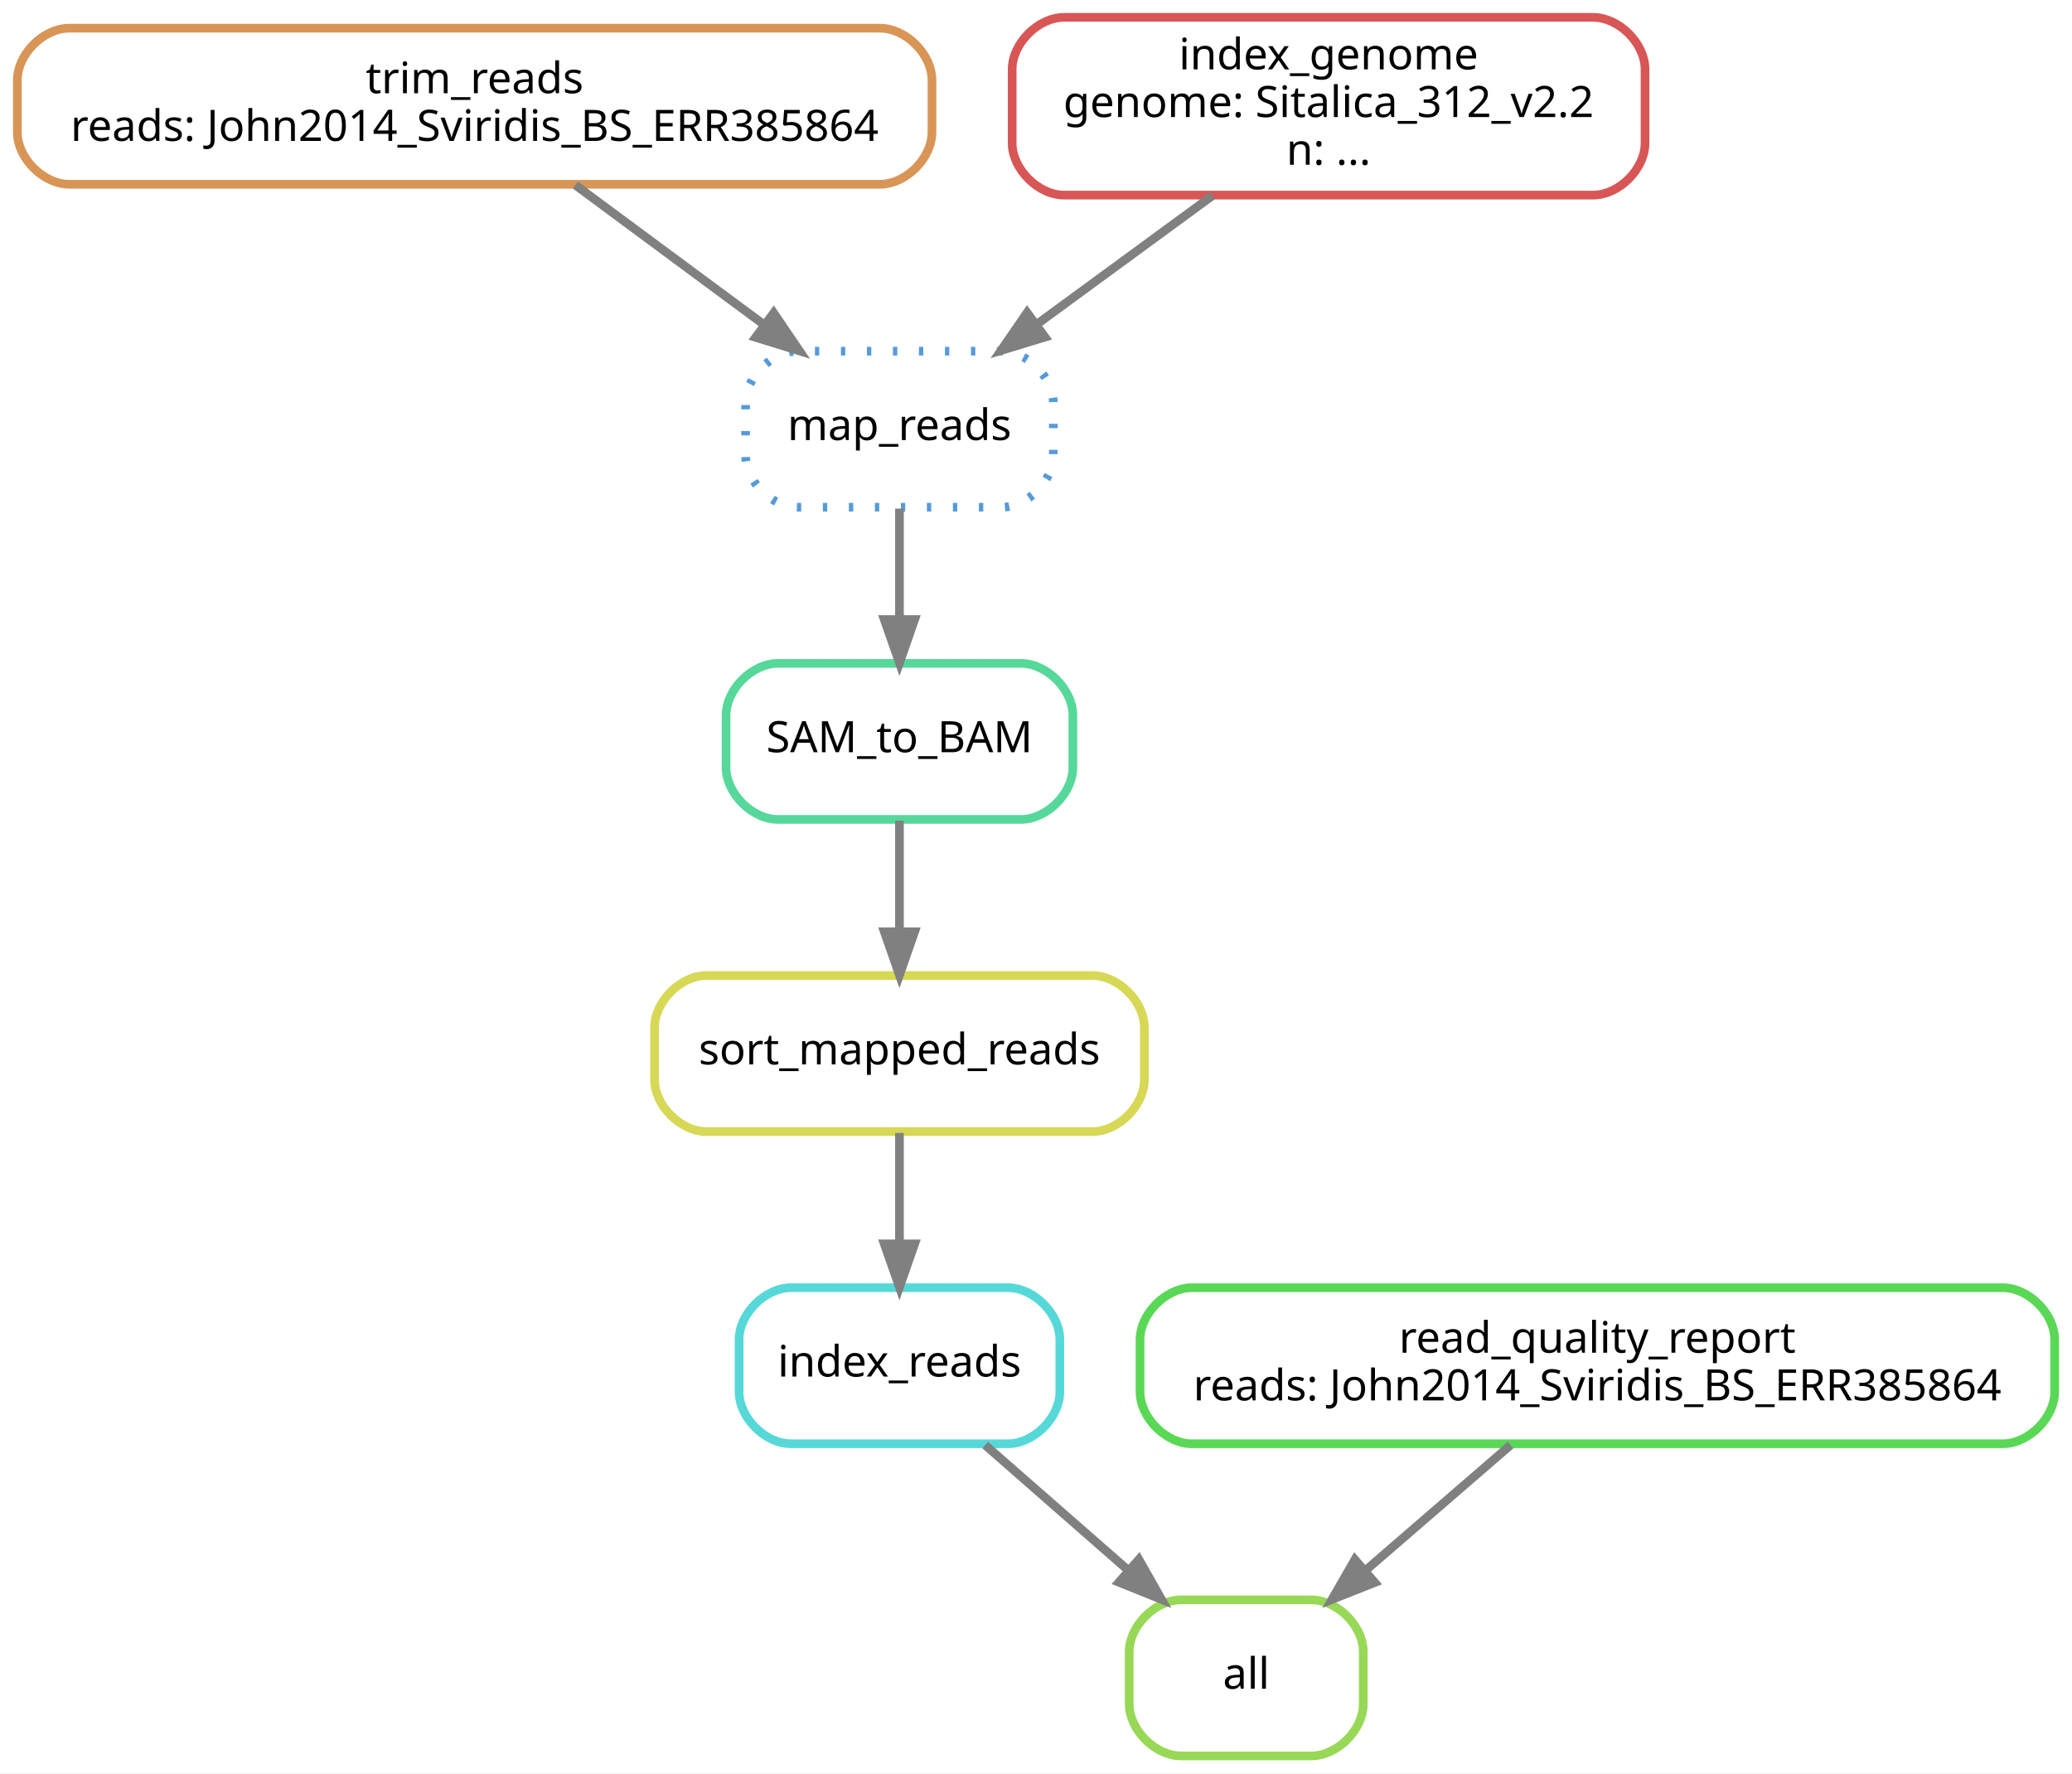
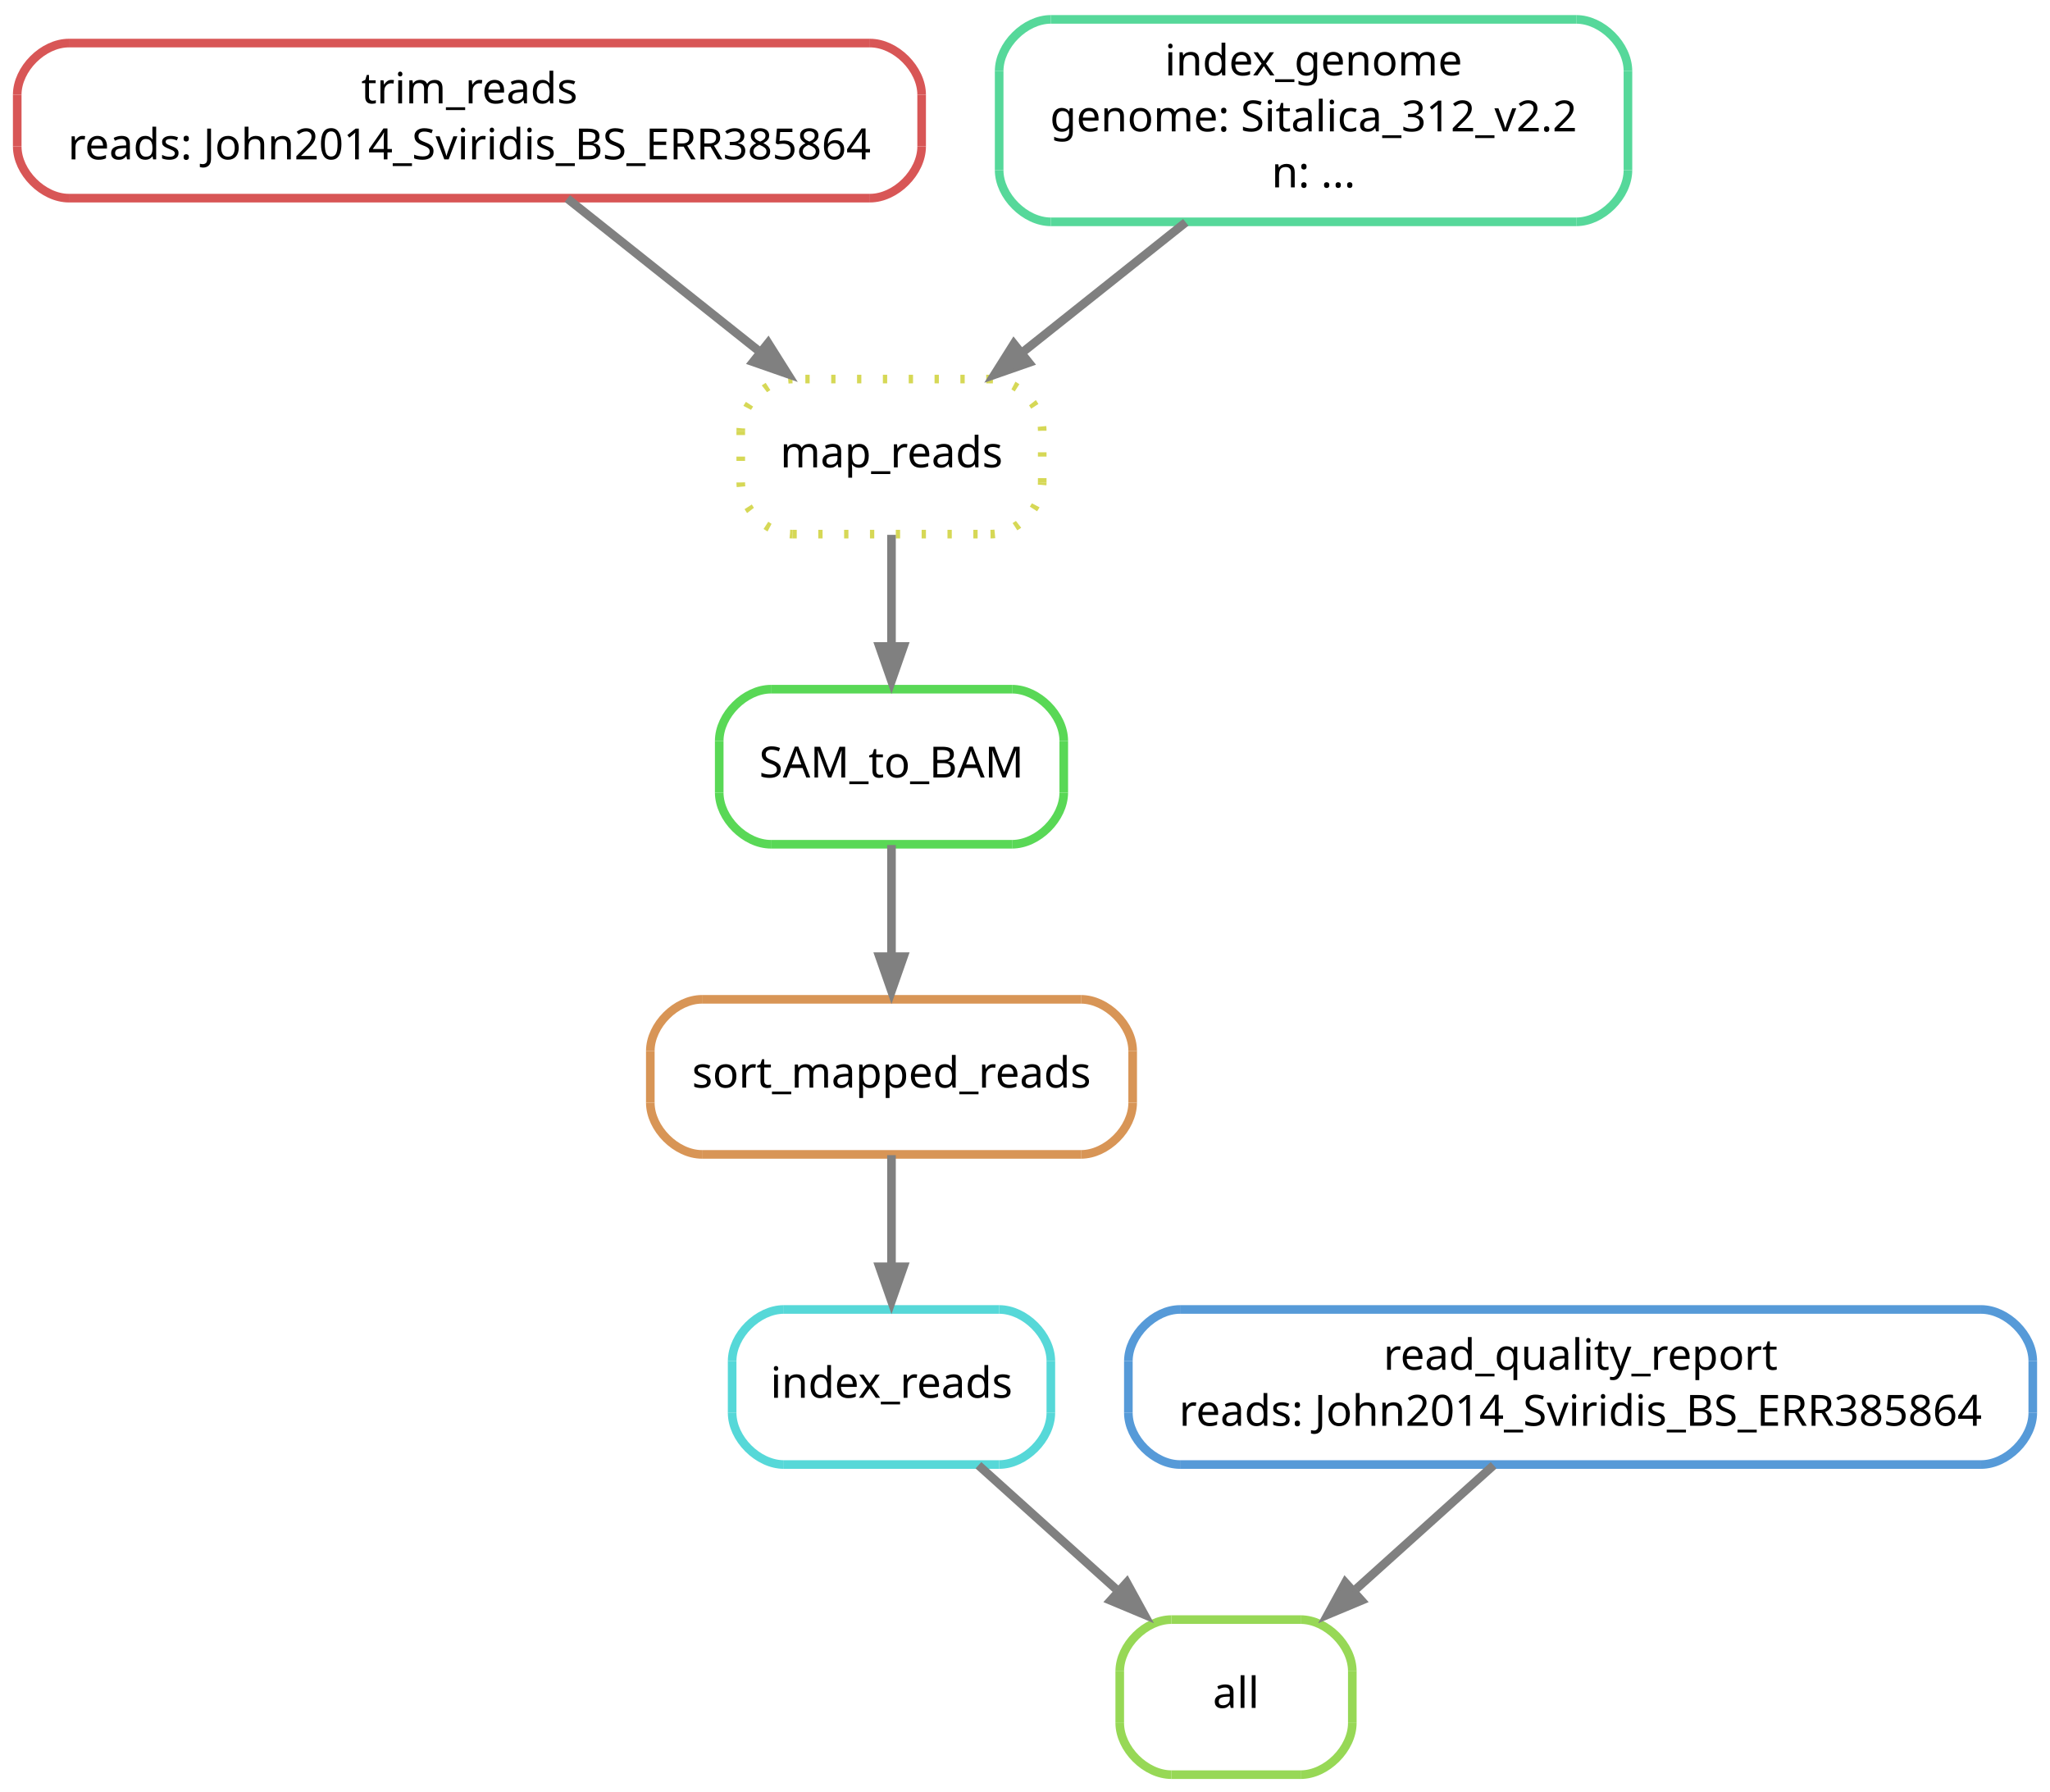
- <svg xmlns="http://www.w3.org/2000/svg" width="478pt" height="409pt" viewBox="0.00 0.00 478.00 409.00">
-   <g id="graph0" class="graph" transform="scale(1 1) rotate(0) translate(4 405)">
-     <polygon fill="white" stroke="none" points="-4,4 -4,-405 474,-405 474,4 -4,4" />
+ <svg xmlns="http://www.w3.org/2000/svg" width="476pt" height="416pt" viewBox="0.00 0.00 476.00 416.00">
+   <g id="graph1" class="graph" transform="scale(1 1) rotate(0) translate(4 412)">
+     <polygon fill="white" stroke="white" points="-4,5 -4,-412 473,-412 473,5 -4,5" />
    <g id="node1" class="node">
-       <path fill="none" stroke="#97d856" stroke-width="2" d="M298.5,-36C298.5,-36 268.5,-36 268.5,-36 262.5,-36 256.5,-30 256.5,-24 256.5,-24 256.5,-12 256.5,-12 256.5,-6 262.5,-0 268.5,-0 268.5,-0 298.5,-0 298.5,-0 304.5,-0 310.5,-6 310.5,-12 310.5,-12 310.5,-24 310.5,-24 310.5,-30 304.5,-36 298.5,-36" />
-       <text text-anchor="middle" x="283.5" y="-15.5" font-family="sans" font-size="10.00">all</text>
+       <polyline fill="none" stroke="#97d856" stroke-width="2" points="298,-36 268,-36 " />
+       <path fill="none" stroke="#97d856" stroke-width="2" d="M268,-36C262,-36 256,-30 256,-24" />
+       <polyline fill="none" stroke="#97d856" stroke-width="2" points="256,-24 256,-12 " />
+       <path fill="none" stroke="#97d856" stroke-width="2" d="M256,-12C256,-6 262,-1.61846e-14 268,-1.46056e-14" />
+       <polyline fill="none" stroke="#97d856" stroke-width="2" points="268,-1.46056e-14 298,-6.71068e-15 " />
+       <path fill="none" stroke="#97d856" stroke-width="2" d="M298,-6.71068e-15C304,-5.1317e-15 310,-6 310,-12" />
+       <polyline fill="none" stroke="#97d856" stroke-width="2" points="310,-12 310,-24 " />
+       <path fill="none" stroke="#97d856" stroke-width="2" d="M310,-24C310,-30 304,-36 298,-36" />
+       <text text-anchor="middle" x="283" y="-15.5" font-family="sans" font-size="10.00">all</text>
    </g>
    <g id="node2" class="node">
-       <path fill="none" stroke="#56d8d8" stroke-width="2" d="M228.5,-108C228.5,-108 178.5,-108 178.5,-108 172.5,-108 166.5,-102 166.5,-96 166.5,-96 166.5,-84 166.5,-84 166.5,-78 172.5,-72 178.5,-72 178.5,-72 228.5,-72 228.5,-72 234.5,-72 240.5,-78 240.5,-84 240.5,-84 240.5,-96 240.5,-96 240.5,-102 234.5,-108 228.5,-108" />
-       <text text-anchor="middle" x="203.5" y="-87.5" font-family="sans" font-size="10.00">index_reads</text>
+       <polyline fill="none" stroke="#56d8d8" stroke-width="2" points="228,-108 178,-108 " />
+       <path fill="none" stroke="#56d8d8" stroke-width="2" d="M178,-108C172,-108 166,-102 166,-96" />
+       <polyline fill="none" stroke="#56d8d8" stroke-width="2" points="166,-96 166,-84 " />
+       <path fill="none" stroke="#56d8d8" stroke-width="2" d="M166,-84C166,-78 172,-72 178,-72" />
+       <polyline fill="none" stroke="#56d8d8" stroke-width="2" points="178,-72 228,-72 " />
+       <path fill="none" stroke="#56d8d8" stroke-width="2" d="M228,-72C234,-72 240,-78 240,-84" />
+       <polyline fill="none" stroke="#56d8d8" stroke-width="2" points="240,-84 240,-96 " />
+       <path fill="none" stroke="#56d8d8" stroke-width="2" d="M240,-96C240,-102 234,-108 228,-108" />
+       <text text-anchor="middle" x="203" y="-87.5" font-family="sans" font-size="10.00">index_reads</text>
    </g>
-     <g id="edge1" class="edge">
-       <path fill="none" stroke="grey" stroke-width="2" d="M223.275,-71.697C233.254,-62.965 245.511,-52.24 256.357,-42.75" />
-       <polygon fill="grey" stroke="grey" stroke-width="2" points="258.731,-45.323 263.952,-36.104 254.122,-40.055 258.731,-45.323" />
+     <g id="edge2" class="edge">
+       <path fill="none" stroke="grey" stroke-width="2" d="M223.187,-71.831C232.851,-63.134 244.58,-52.578 255.082,-43.127" />
+       <polygon fill="grey" stroke="grey" points="257.728,-45.454 262.819,-36.163 253.045,-40.251 257.728,-45.454" />
    </g>
    <g id="node3" class="node">
-       <path fill="none" stroke="#59d856" stroke-width="2" d="M458,-108C458,-108 271,-108 271,-108 265,-108 259,-102 259,-96 259,-96 259,-84 259,-84 259,-78 265,-72 271,-72 271,-72 458,-72 458,-72 464,-72 470,-78 470,-84 470,-84 470,-96 470,-96 470,-102 464,-108 458,-108" />
-       <text text-anchor="middle" x="364.5" y="-93" font-family="sans" font-size="10.00">read_quality_report</text>
-       <text text-anchor="middle" x="364.5" y="-82" font-family="sans" font-size="10.00">reads: John2014_Sviridis_BS_ERR385864</text>
+       <polyline fill="none" stroke="#d89556" stroke-width="2" points="247,-180 159,-180 " />
+       <path fill="none" stroke="#d89556" stroke-width="2" d="M159,-180C153,-180 147,-174 147,-168" />
+       <polyline fill="none" stroke="#d89556" stroke-width="2" points="147,-168 147,-156 " />
+       <path fill="none" stroke="#d89556" stroke-width="2" d="M147,-156C147,-150 153,-144 159,-144" />
+       <polyline fill="none" stroke="#d89556" stroke-width="2" points="159,-144 247,-144 " />
+       <path fill="none" stroke="#d89556" stroke-width="2" d="M247,-144C253,-144 259,-150 259,-156" />
+       <polyline fill="none" stroke="#d89556" stroke-width="2" points="259,-156 259,-168 " />
+       <path fill="none" stroke="#d89556" stroke-width="2" d="M259,-168C259,-174 253,-180 247,-180" />
+       <text text-anchor="middle" x="203" y="-159.5" font-family="sans" font-size="10.00">sort_mapped_reads</text>
    </g>
-     <g id="edge2" class="edge">
-       <path fill="none" stroke="grey" stroke-width="2" d="M344.478,-71.697C334.374,-62.965 321.964,-52.24 310.982,-42.75" />
-       <polygon fill="grey" stroke="grey" stroke-width="2" points="313.147,-39.995 303.292,-36.104 308.57,-45.291 313.147,-39.995" />
+     <g id="edge6" class="edge">
+       <path fill="none" stroke="grey" stroke-width="2" d="M203,-143.831C203,-136.131 203,-126.974 203,-118.417" />
+       <polygon fill="grey" stroke="grey" points="206.5,-118.413 203,-108.413 199.5,-118.413 206.5,-118.413" />
    </g>
    <g id="node4" class="node">
-       <path fill="none" stroke="#d6d856" stroke-width="2" d="M248,-180C248,-180 159,-180 159,-180 153,-180 147,-174 147,-168 147,-168 147,-156 147,-156 147,-150 153,-144 159,-144 159,-144 248,-144 248,-144 254,-144 260,-150 260,-156 260,-156 260,-168 260,-168 260,-174 254,-180 248,-180" />
-       <text text-anchor="middle" x="203.5" y="-159.5" font-family="sans" font-size="10.00">sort_mapped_reads</text>
+       <polyline fill="none" stroke="#59d856" stroke-width="2" points="231,-252 175,-252 " />
+       <path fill="none" stroke="#59d856" stroke-width="2" d="M175,-252C169,-252 163,-246 163,-240" />
+       <polyline fill="none" stroke="#59d856" stroke-width="2" points="163,-240 163,-228 " />
+       <path fill="none" stroke="#59d856" stroke-width="2" d="M163,-228C163,-222 169,-216 175,-216" />
+       <polyline fill="none" stroke="#59d856" stroke-width="2" points="175,-216 231,-216 " />
+       <path fill="none" stroke="#59d856" stroke-width="2" d="M231,-216C237,-216 243,-222 243,-228" />
+       <polyline fill="none" stroke="#59d856" stroke-width="2" points="243,-228 243,-240 " />
+       <path fill="none" stroke="#59d856" stroke-width="2" d="M243,-240C243,-246 237,-252 231,-252" />
+       <text text-anchor="middle" x="203" y="-231.5" font-family="sans" font-size="10.00">SAM_to_BAM</text>
    </g>
-     <g id="edge3" class="edge">
-       <path fill="none" stroke="grey" stroke-width="2" d="M203.5,-143.697C203.5,-135.983 203.5,-126.712 203.5,-118.112" />
-       <polygon fill="grey" stroke="grey" stroke-width="2" points="207,-118.104 203.5,-108.104 200,-118.104 207,-118.104" />
+     <g id="edge8" class="edge">
+       <path fill="none" stroke="grey" stroke-width="2" d="M203,-215.831C203,-208.131 203,-198.974 203,-190.417" />
+       <polygon fill="grey" stroke="grey" points="206.5,-190.413 203,-180.413 199.5,-190.413 206.5,-190.413" />
    </g>
    <g id="node5" class="node">
-       <path fill="none" stroke="#56d89a" stroke-width="2" d="M231.5,-252C231.5,-252 175.5,-252 175.5,-252 169.5,-252 163.5,-246 163.5,-240 163.5,-240 163.5,-228 163.5,-228 163.5,-222 169.5,-216 175.5,-216 175.5,-216 231.5,-216 231.5,-216 237.5,-216 243.5,-222 243.5,-228 243.5,-228 243.5,-240 243.5,-240 243.5,-246 237.5,-252 231.5,-252" />
-       <text text-anchor="middle" x="203.5" y="-231.5" font-family="sans" font-size="10.00">SAM_to_BAM</text>
+       <polyline fill="none" stroke="#d6d856" stroke-width="2" stroke-dasharray="1,5" points="226,-324 180,-324 " />
+       <path fill="none" stroke="#d6d856" stroke-width="2" stroke-dasharray="1,5" d="M180,-324C174,-324 168,-318 168,-312" />
+       <polyline fill="none" stroke="#d6d856" stroke-width="2" stroke-dasharray="1,5" points="168,-312 168,-300 " />
+       <path fill="none" stroke="#d6d856" stroke-width="2" stroke-dasharray="1,5" d="M168,-300C168,-294 174,-288 180,-288" />
+       <polyline fill="none" stroke="#d6d856" stroke-width="2" stroke-dasharray="1,5" points="180,-288 226,-288 " />
+       <path fill="none" stroke="#d6d856" stroke-width="2" stroke-dasharray="1,5" d="M226,-288C232,-288 238,-294 238,-300" />
+       <polyline fill="none" stroke="#d6d856" stroke-width="2" stroke-dasharray="1,5" points="238,-300 238,-312 " />
+       <path fill="none" stroke="#d6d856" stroke-width="2" stroke-dasharray="1,5" d="M238,-312C238,-318 232,-324 226,-324" />
+       <text text-anchor="middle" x="203" y="-303.5" font-family="sans" font-size="10.00">map_reads</text>
+     </g>
+     <g id="edge10" class="edge">
+       <path fill="none" stroke="grey" stroke-width="2" d="M203,-287.831C203,-280.131 203,-270.974 203,-262.417" />
+       <polygon fill="grey" stroke="grey" points="206.5,-262.413 203,-252.413 199.5,-262.413 206.5,-262.413" />
+     </g>
+     <g id="node6" class="node">
+       <polyline fill="none" stroke="#d85656" stroke-width="2" points="198,-402 12,-402 " />
+       <path fill="none" stroke="#d85656" stroke-width="2" d="M12,-402C6,-402 7.10543e-14,-396 5.68434e-14,-390" />
+       <polyline fill="none" stroke="#d85656" stroke-width="2" points="5.68434e-14,-390 2.84217e-14,-378 " />
+       <path fill="none" stroke="#d85656" stroke-width="2" d="M2.84217e-14,-378C1.42109e-14,-372 6,-366 12,-366" />
+       <polyline fill="none" stroke="#d85656" stroke-width="2" points="12,-366 198,-366 " />
+       <path fill="none" stroke="#d85656" stroke-width="2" d="M198,-366C204,-366 210,-372 210,-378" />
+       <polyline fill="none" stroke="#d85656" stroke-width="2" points="210,-378 210,-390 " />
+       <path fill="none" stroke="#d85656" stroke-width="2" d="M210,-390C210,-396 204,-402 198,-402" />
+       <text text-anchor="middle" x="105" y="-388" font-family="sans" font-size="10.00">trim_reads</text>
+       <text text-anchor="middle" x="105" y="-375" font-family="sans" font-size="10.00">reads: John2014_Sviridis_BS_ERR385864</text>
+     </g>
+     <g id="edge12" class="edge">
+       <path fill="none" stroke="grey" stroke-width="2" d="M127.729,-365.909C140.87,-355.451 157.588,-342.144 171.93,-330.729" />
+       <polygon fill="grey" stroke="grey" points="174.41,-333.229 180.054,-324.263 170.05,-327.752 174.41,-333.229" />
+     </g>
+     <g id="node7" class="node">
+       <polyline fill="none" stroke="#56d89a" stroke-width="2" points="362,-407.5 240,-407.5 " />
+       <path fill="none" stroke="#56d89a" stroke-width="2" d="M240,-407.5C234,-407.5 228,-401.5 228,-395.5" />
+       <polyline fill="none" stroke="#56d89a" stroke-width="2" points="228,-395.5 228,-372.5 " />
+       <path fill="none" stroke="#56d89a" stroke-width="2" d="M228,-372.5C228,-366.5 234,-360.5 240,-360.5" />
+       <polyline fill="none" stroke="#56d89a" stroke-width="2" points="240,-360.5 362,-360.5 " />
+       <path fill="none" stroke="#56d89a" stroke-width="2" d="M362,-360.5C368,-360.5 374,-366.5 374,-372.5" />
+       <polyline fill="none" stroke="#56d89a" stroke-width="2" points="374,-372.5 374,-395.5 " />
+       <path fill="none" stroke="#56d89a" stroke-width="2" d="M374,-395.5C374,-401.5 368,-407.5 362,-407.5" />
+       <text text-anchor="middle" x="301" y="-394.5" font-family="sans" font-size="10.00">index_genome</text>
+       <text text-anchor="middle" x="301" y="-381.5" font-family="sans" font-size="10.00">genome: Sitalica_312_v2.2</text>
+       <text text-anchor="middle" x="301" y="-368.5" font-family="sans" font-size="10.00">n: ...</text>
+     </g>
+     <g id="edge14" class="edge">
+       <path fill="none" stroke="grey" stroke-width="2" d="M271.331,-360.386C259.43,-350.914 245.717,-339.999 233.714,-330.446" />
+       <polygon fill="grey" stroke="grey" points="235.724,-327.572 225.72,-324.083 231.364,-333.049 235.724,-327.572" />
+     </g>
+     <g id="node8" class="node">
+       <polyline fill="none" stroke="#569ad8" stroke-width="2" points="456,-108 270,-108 " />
+       <path fill="none" stroke="#569ad8" stroke-width="2" d="M270,-108C264,-108 258,-102 258,-96" />
+       <polyline fill="none" stroke="#569ad8" stroke-width="2" points="258,-96 258,-84 " />
+       <path fill="none" stroke="#569ad8" stroke-width="2" d="M258,-84C258,-78 264,-72 270,-72" />
+       <polyline fill="none" stroke="#569ad8" stroke-width="2" points="270,-72 456,-72 " />
+       <path fill="none" stroke="#569ad8" stroke-width="2" d="M456,-72C462,-72 468,-78 468,-84" />
+       <polyline fill="none" stroke="#569ad8" stroke-width="2" points="468,-84 468,-96 " />
+       <path fill="none" stroke="#569ad8" stroke-width="2" d="M468,-96C468,-102 462,-108 456,-108" />
+       <text text-anchor="middle" x="363" y="-94" font-family="sans" font-size="10.00">read_quality_report</text>
+       <text text-anchor="middle" x="363" y="-81" font-family="sans" font-size="10.00">reads: John2014_Sviridis_BS_ERR385864</text>
    </g>
    <g id="edge4" class="edge">
-       <path fill="none" stroke="grey" stroke-width="2" d="M203.5,-215.697C203.5,-207.983 203.5,-198.712 203.5,-190.112" />
-       <polygon fill="grey" stroke="grey" stroke-width="2" points="207,-190.104 203.5,-180.104 200,-190.104 207,-190.104" />
-     </g>
-     <g id="node6" class="node">
-       <path fill="none" stroke="#569ad8" stroke-width="2" stroke-dasharray="1,5" d="M227,-324C227,-324 180,-324 180,-324 174,-324 168,-318 168,-312 168,-312 168,-300 168,-300 168,-294 174,-288 180,-288 180,-288 227,-288 227,-288 233,-288 239,-294 239,-300 239,-300 239,-312 239,-312 239,-318 233,-324 227,-324" />
-       <text text-anchor="middle" x="203.5" y="-303.5" font-family="sans" font-size="10.00">map_reads</text>
-     </g>
-     <g id="edge5" class="edge">
-       <path fill="none" stroke="grey" stroke-width="2" d="M203.5,-287.697C203.5,-279.983 203.5,-270.712 203.5,-262.112" />
-       <polygon fill="grey" stroke="grey" stroke-width="2" points="207,-262.104 203.5,-252.104 200,-262.104 207,-262.104" />
-     </g>
-     <g id="node7" class="node">
-       <path fill="none" stroke="#d89556" stroke-width="2" d="M199,-398.5C199,-398.5 12,-398.5 12,-398.5 6,-398.5 0,-392.5 0,-386.5 0,-386.5 0,-374.5 0,-374.5 0,-368.5 6,-362.5 12,-362.5 12,-362.5 199,-362.5 199,-362.5 205,-362.5 211,-368.5 211,-374.5 211,-374.5 211,-386.5 211,-386.5 211,-392.5 205,-398.5 199,-398.5" />
-       <text text-anchor="middle" x="105.5" y="-383.5" font-family="sans" font-size="10.00">trim_reads</text>
-       <text text-anchor="middle" x="105.5" y="-372.5" font-family="sans" font-size="10.00">reads: John2014_Sviridis_BS_ERR385864</text>
-     </g>
-     <g id="edge6" class="edge">
-       <path fill="none" stroke="grey" stroke-width="2" d="M128.725,-362.319C141.662,-352.748 157.95,-340.698 172.019,-330.29" />
-       <polygon fill="grey" stroke="grey" stroke-width="2" points="174.484,-332.819 180.442,-324.058 170.321,-327.192 174.484,-332.819" />
-     </g>
-     <g id="node8" class="node">
-       <path fill="none" stroke="#d85656" stroke-width="2" d="M363.5,-401C363.5,-401 241.5,-401 241.5,-401 235.5,-401 229.5,-395 229.5,-389 229.5,-389 229.5,-372 229.5,-372 229.5,-366 235.5,-360 241.5,-360 241.5,-360 363.5,-360 363.5,-360 369.5,-360 375.5,-366 375.5,-372 375.5,-372 375.5,-389 375.5,-389 375.5,-395 369.5,-401 363.5,-401" />
-       <text text-anchor="middle" x="302.5" y="-389" font-family="sans" font-size="10.00">index_genome</text>
-       <text text-anchor="middle" x="302.5" y="-378" font-family="sans" font-size="10.00">genome: Sitalica_312_v2.2</text>
-       <text text-anchor="middle" x="302.5" y="-367" font-family="sans" font-size="10.00">n: ...</text>
-     </g>
-     <g id="edge7" class="edge">
-       <path fill="none" stroke="grey" stroke-width="2" d="M275.709,-359.88C263.214,-350.73 248.254,-339.774 235.199,-330.214" />
-       <polygon fill="grey" stroke="grey" stroke-width="2" points="237.077,-327.251 226.941,-324.166 232.941,-332.899 237.077,-327.251" />
+       <path fill="none" stroke="grey" stroke-width="2" d="M342.813,-71.831C333.149,-63.134 321.42,-52.578 310.918,-43.127" />
+       <polygon fill="grey" stroke="grey" points="312.955,-40.251 303.181,-36.163 308.272,-45.454 312.955,-40.251" />
    </g>
  </g>
</svg>
